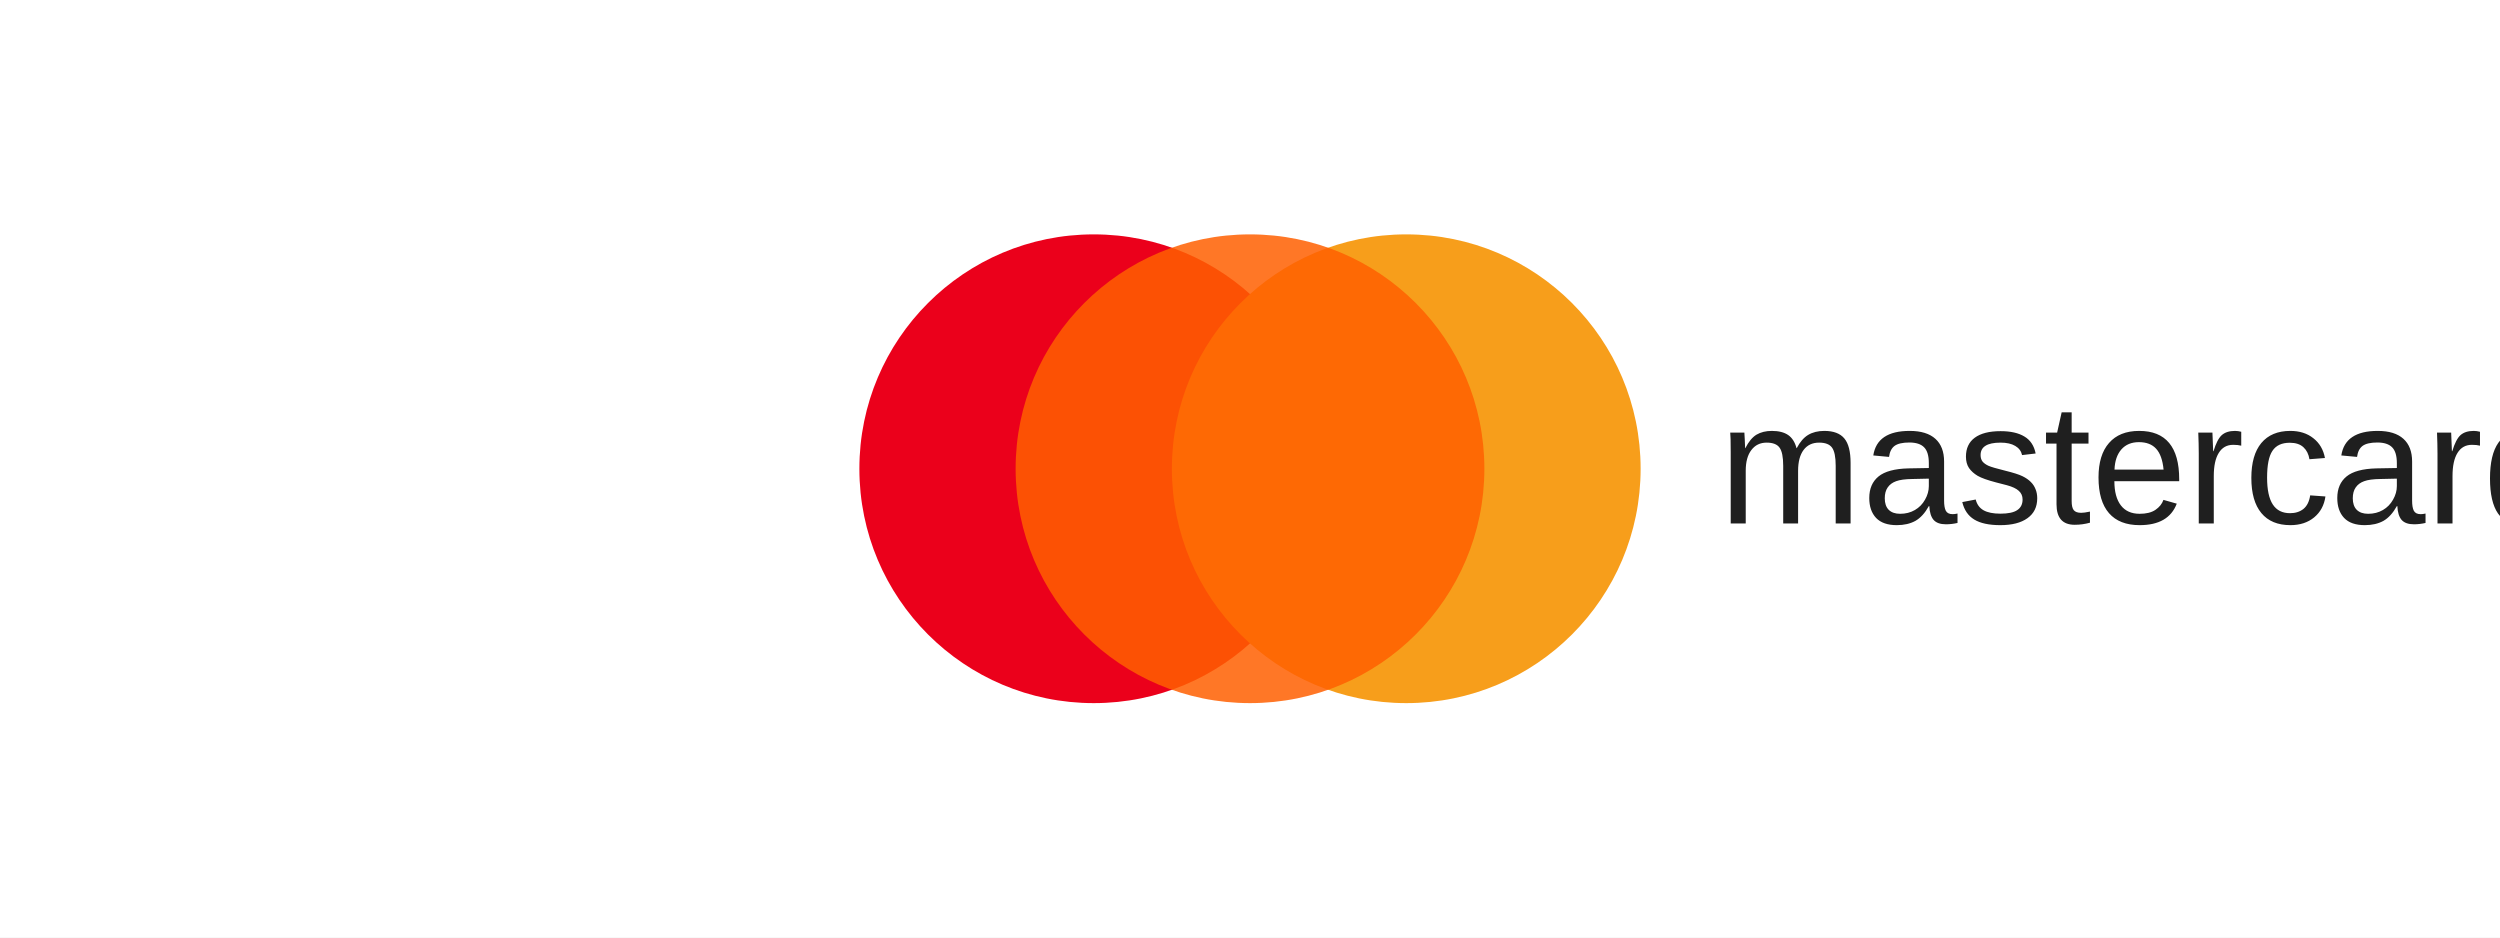
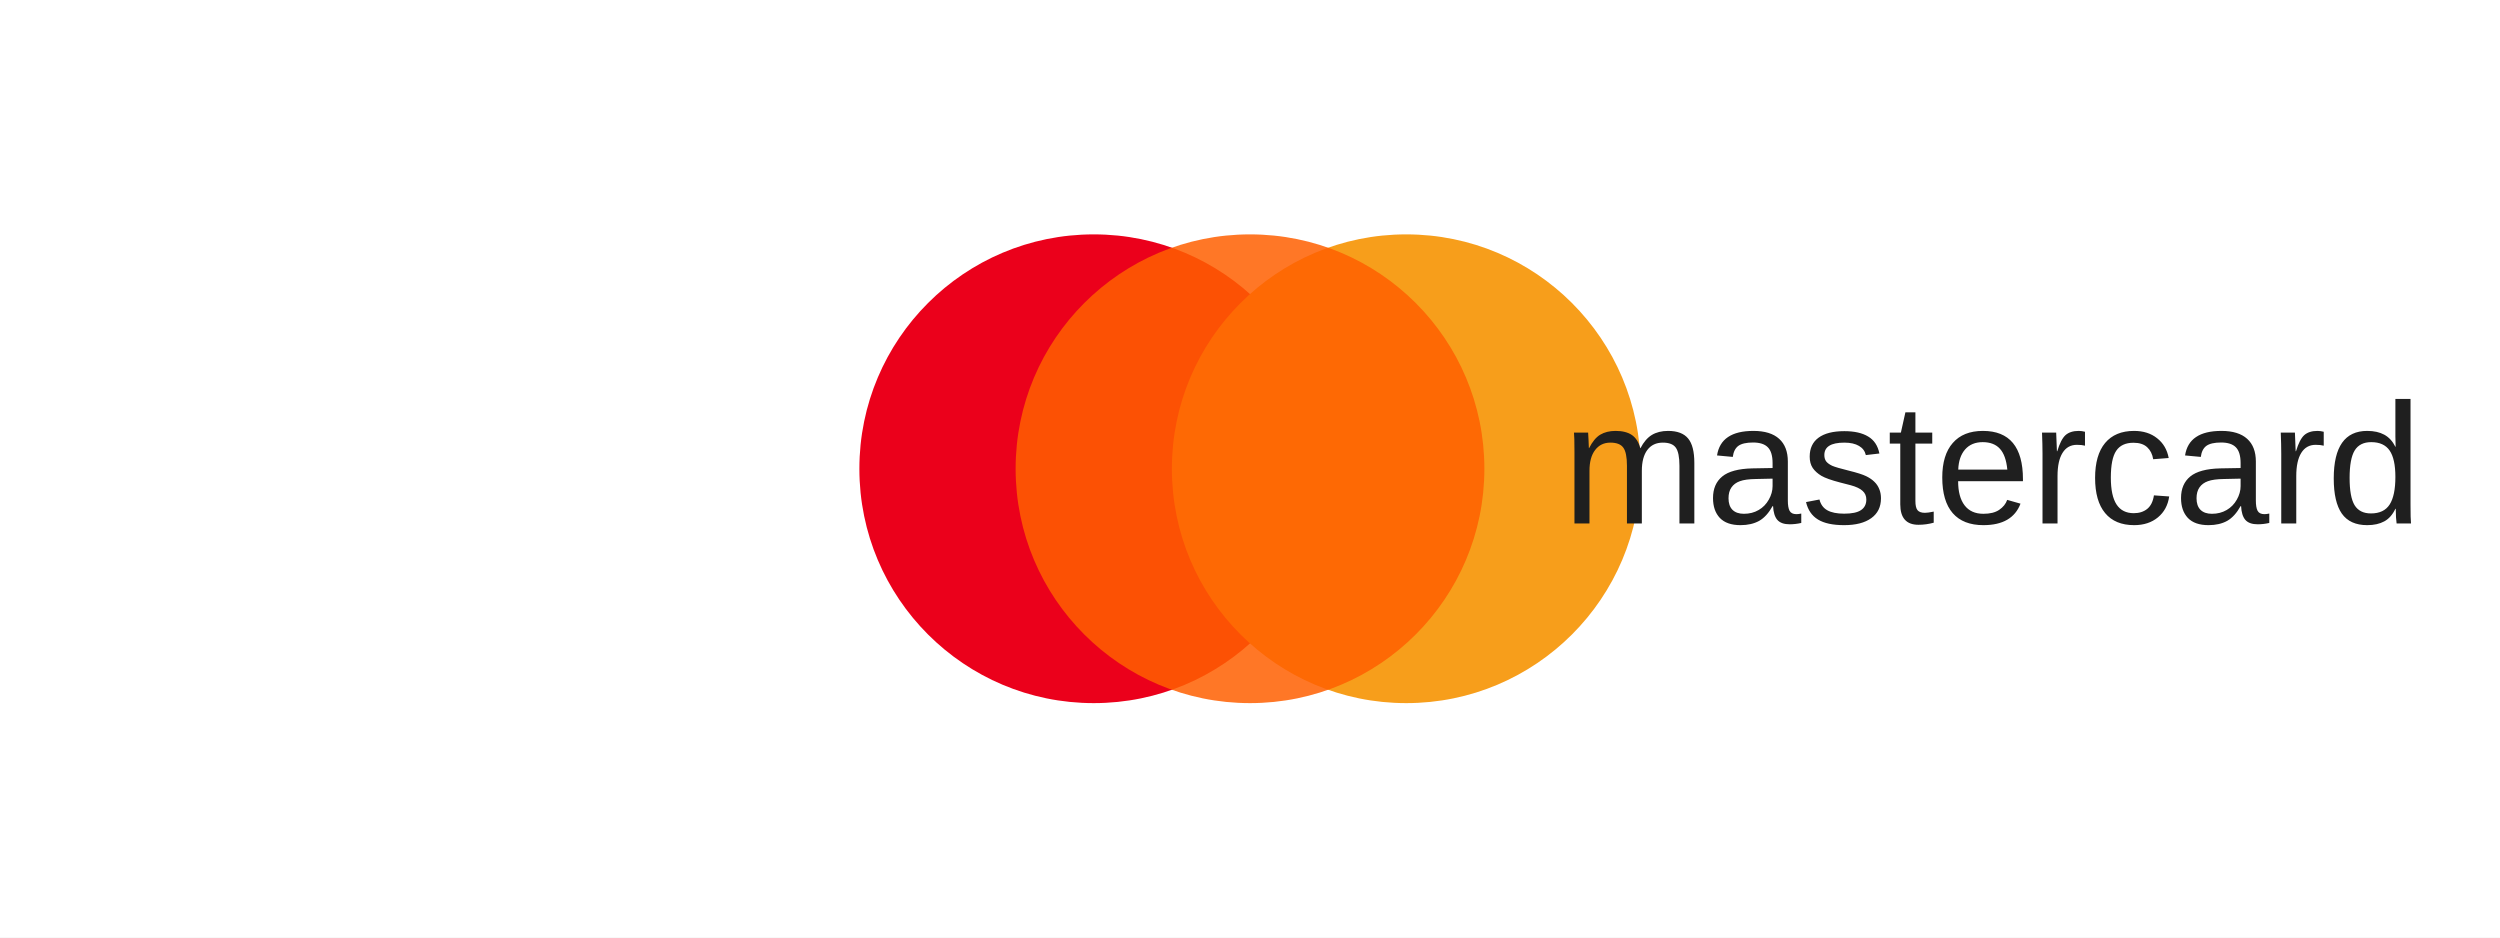
<svg xmlns="http://www.w3.org/2000/svg" width="320" height="120" viewBox="0 0 320 120" role="img" aria-labelledby="title">
  <rect width="320" height="120" fill="#ffffff" />
  <circle cx="140" cy="60" r="30" fill="#EB001B" />
  <circle cx="180" cy="60" r="30" fill="#F79E1B" />
  <circle cx="160" cy="60" r="30" fill="#FF5F00" fill-opacity="0.85" />
-   <text x="220" y="67" font-family="Arial, sans-serif" font-size="22" fill="#1f1f1f">mastercard</text>
+   <text x="200" y="67" font-family="Arial, sans-serif" font-size="22" fill="#1f1f1f">mastercard</text>
</svg>
